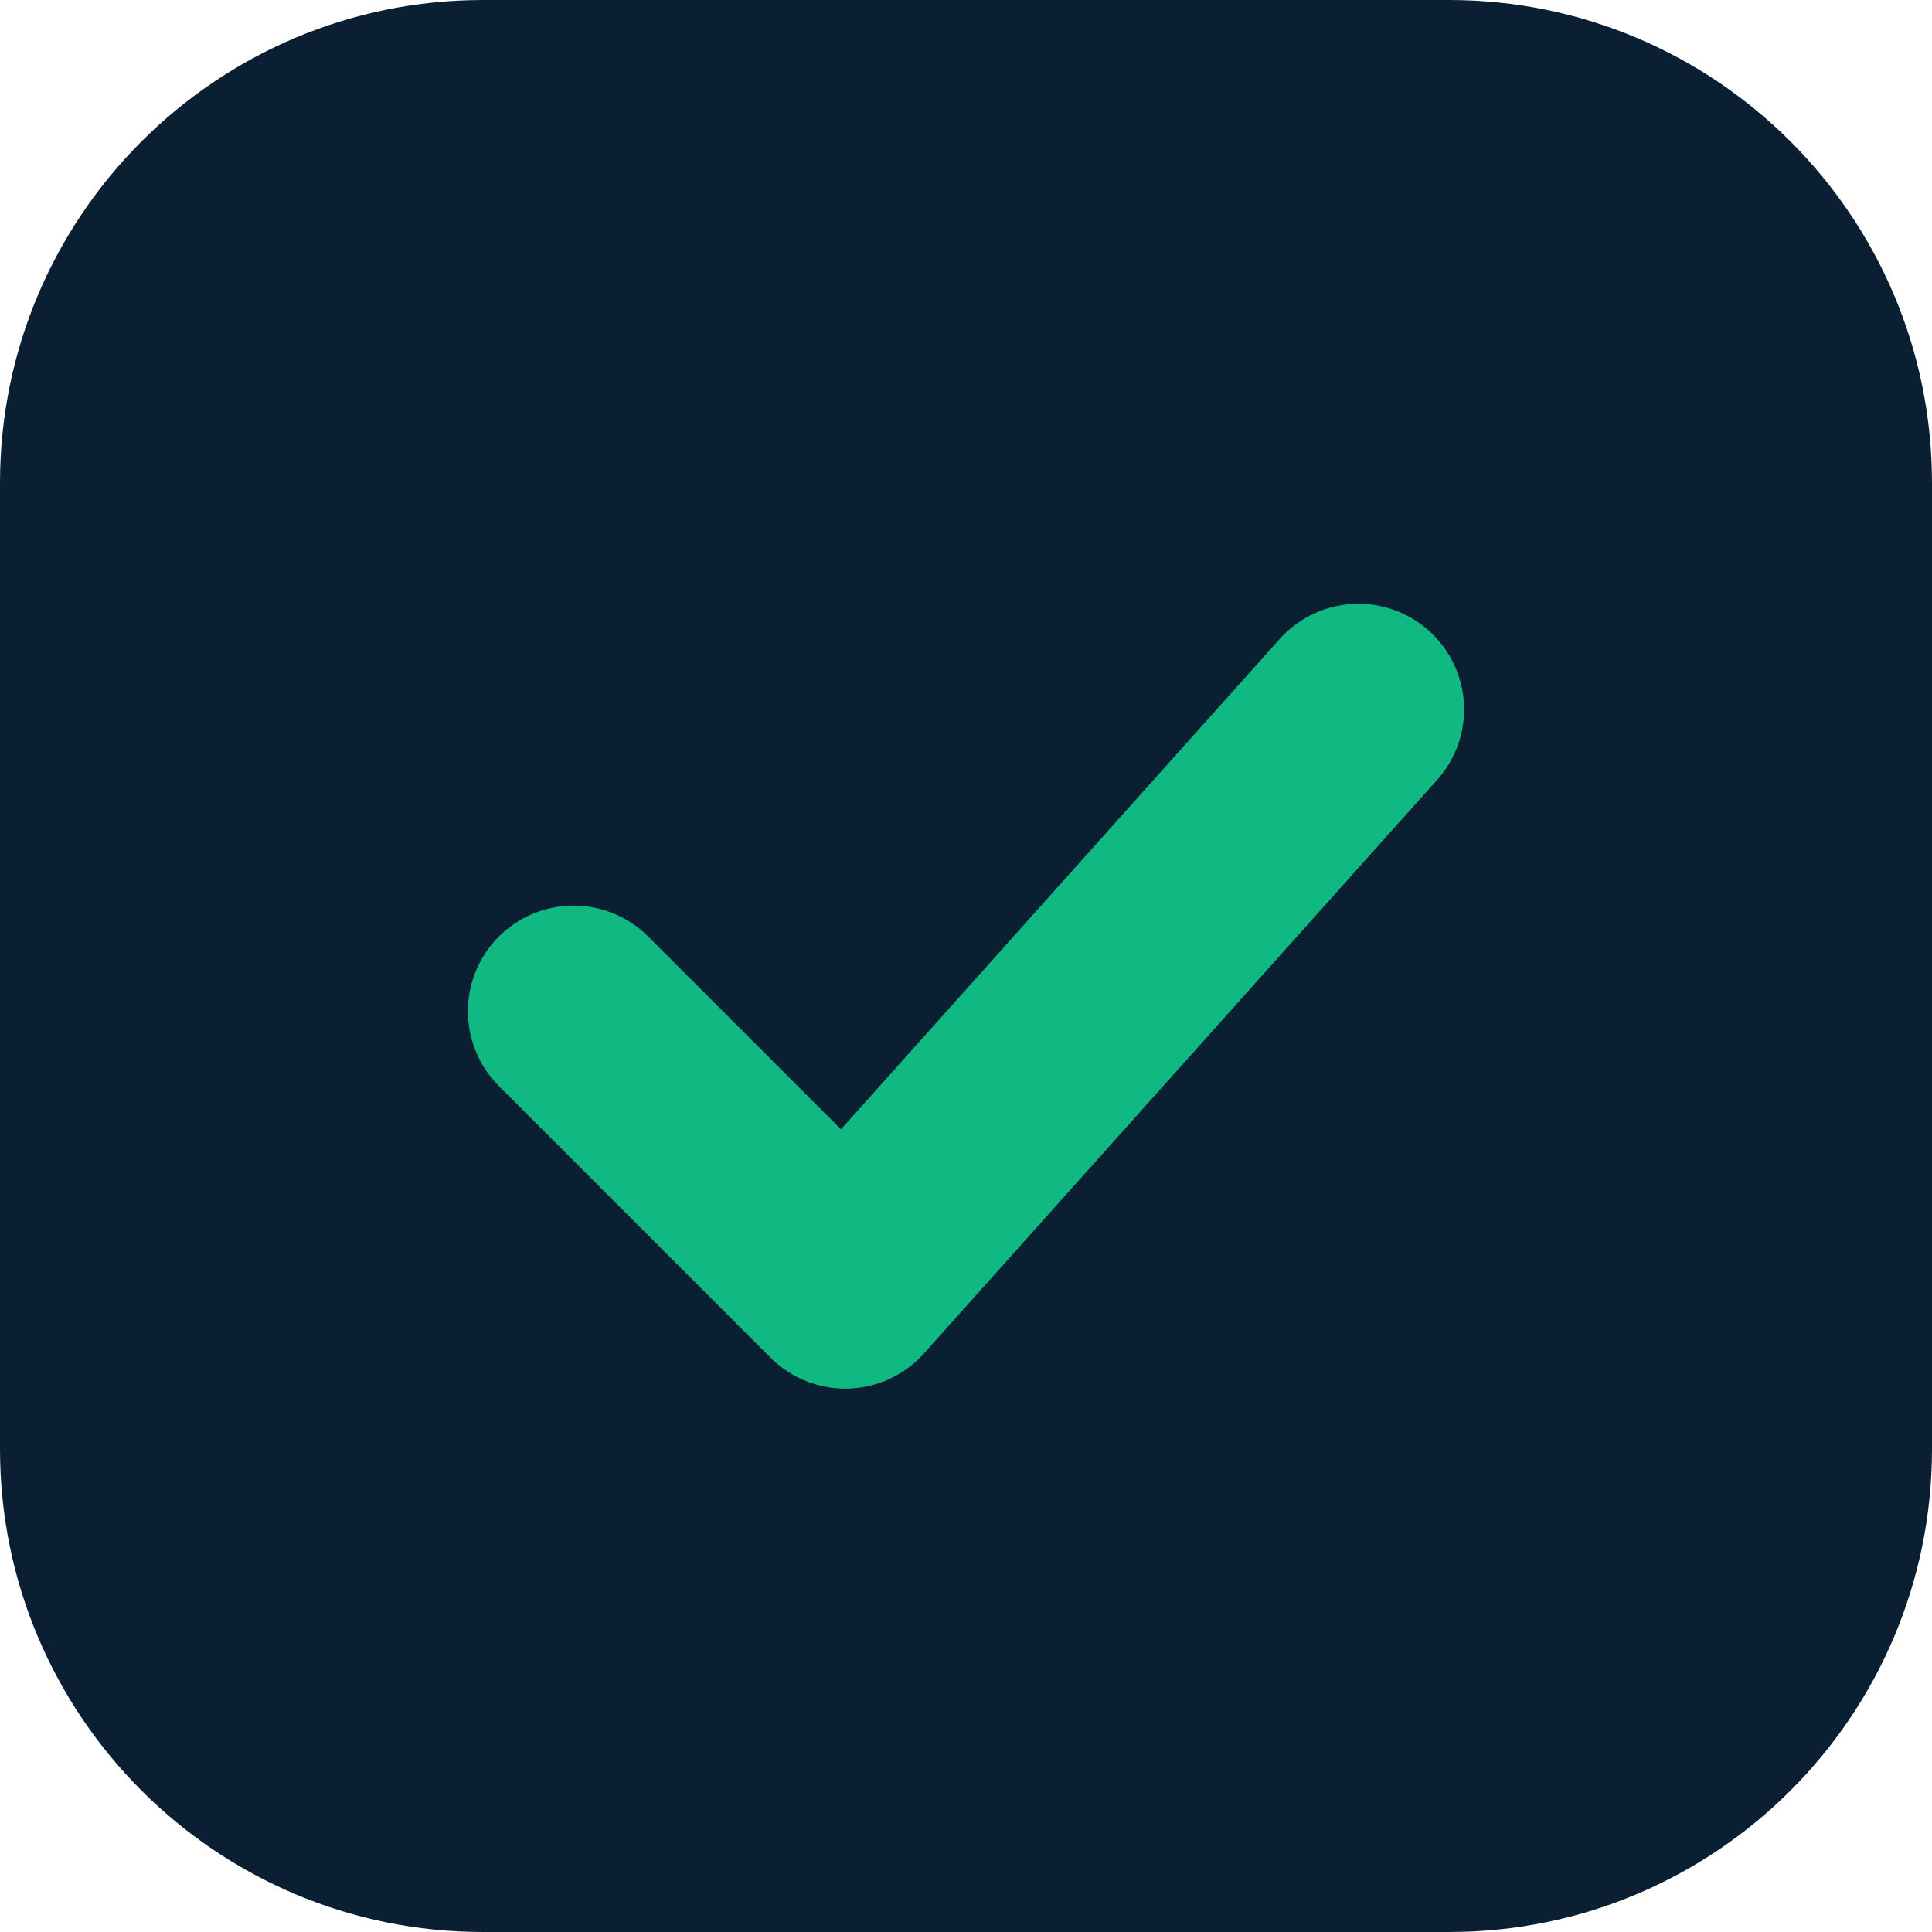
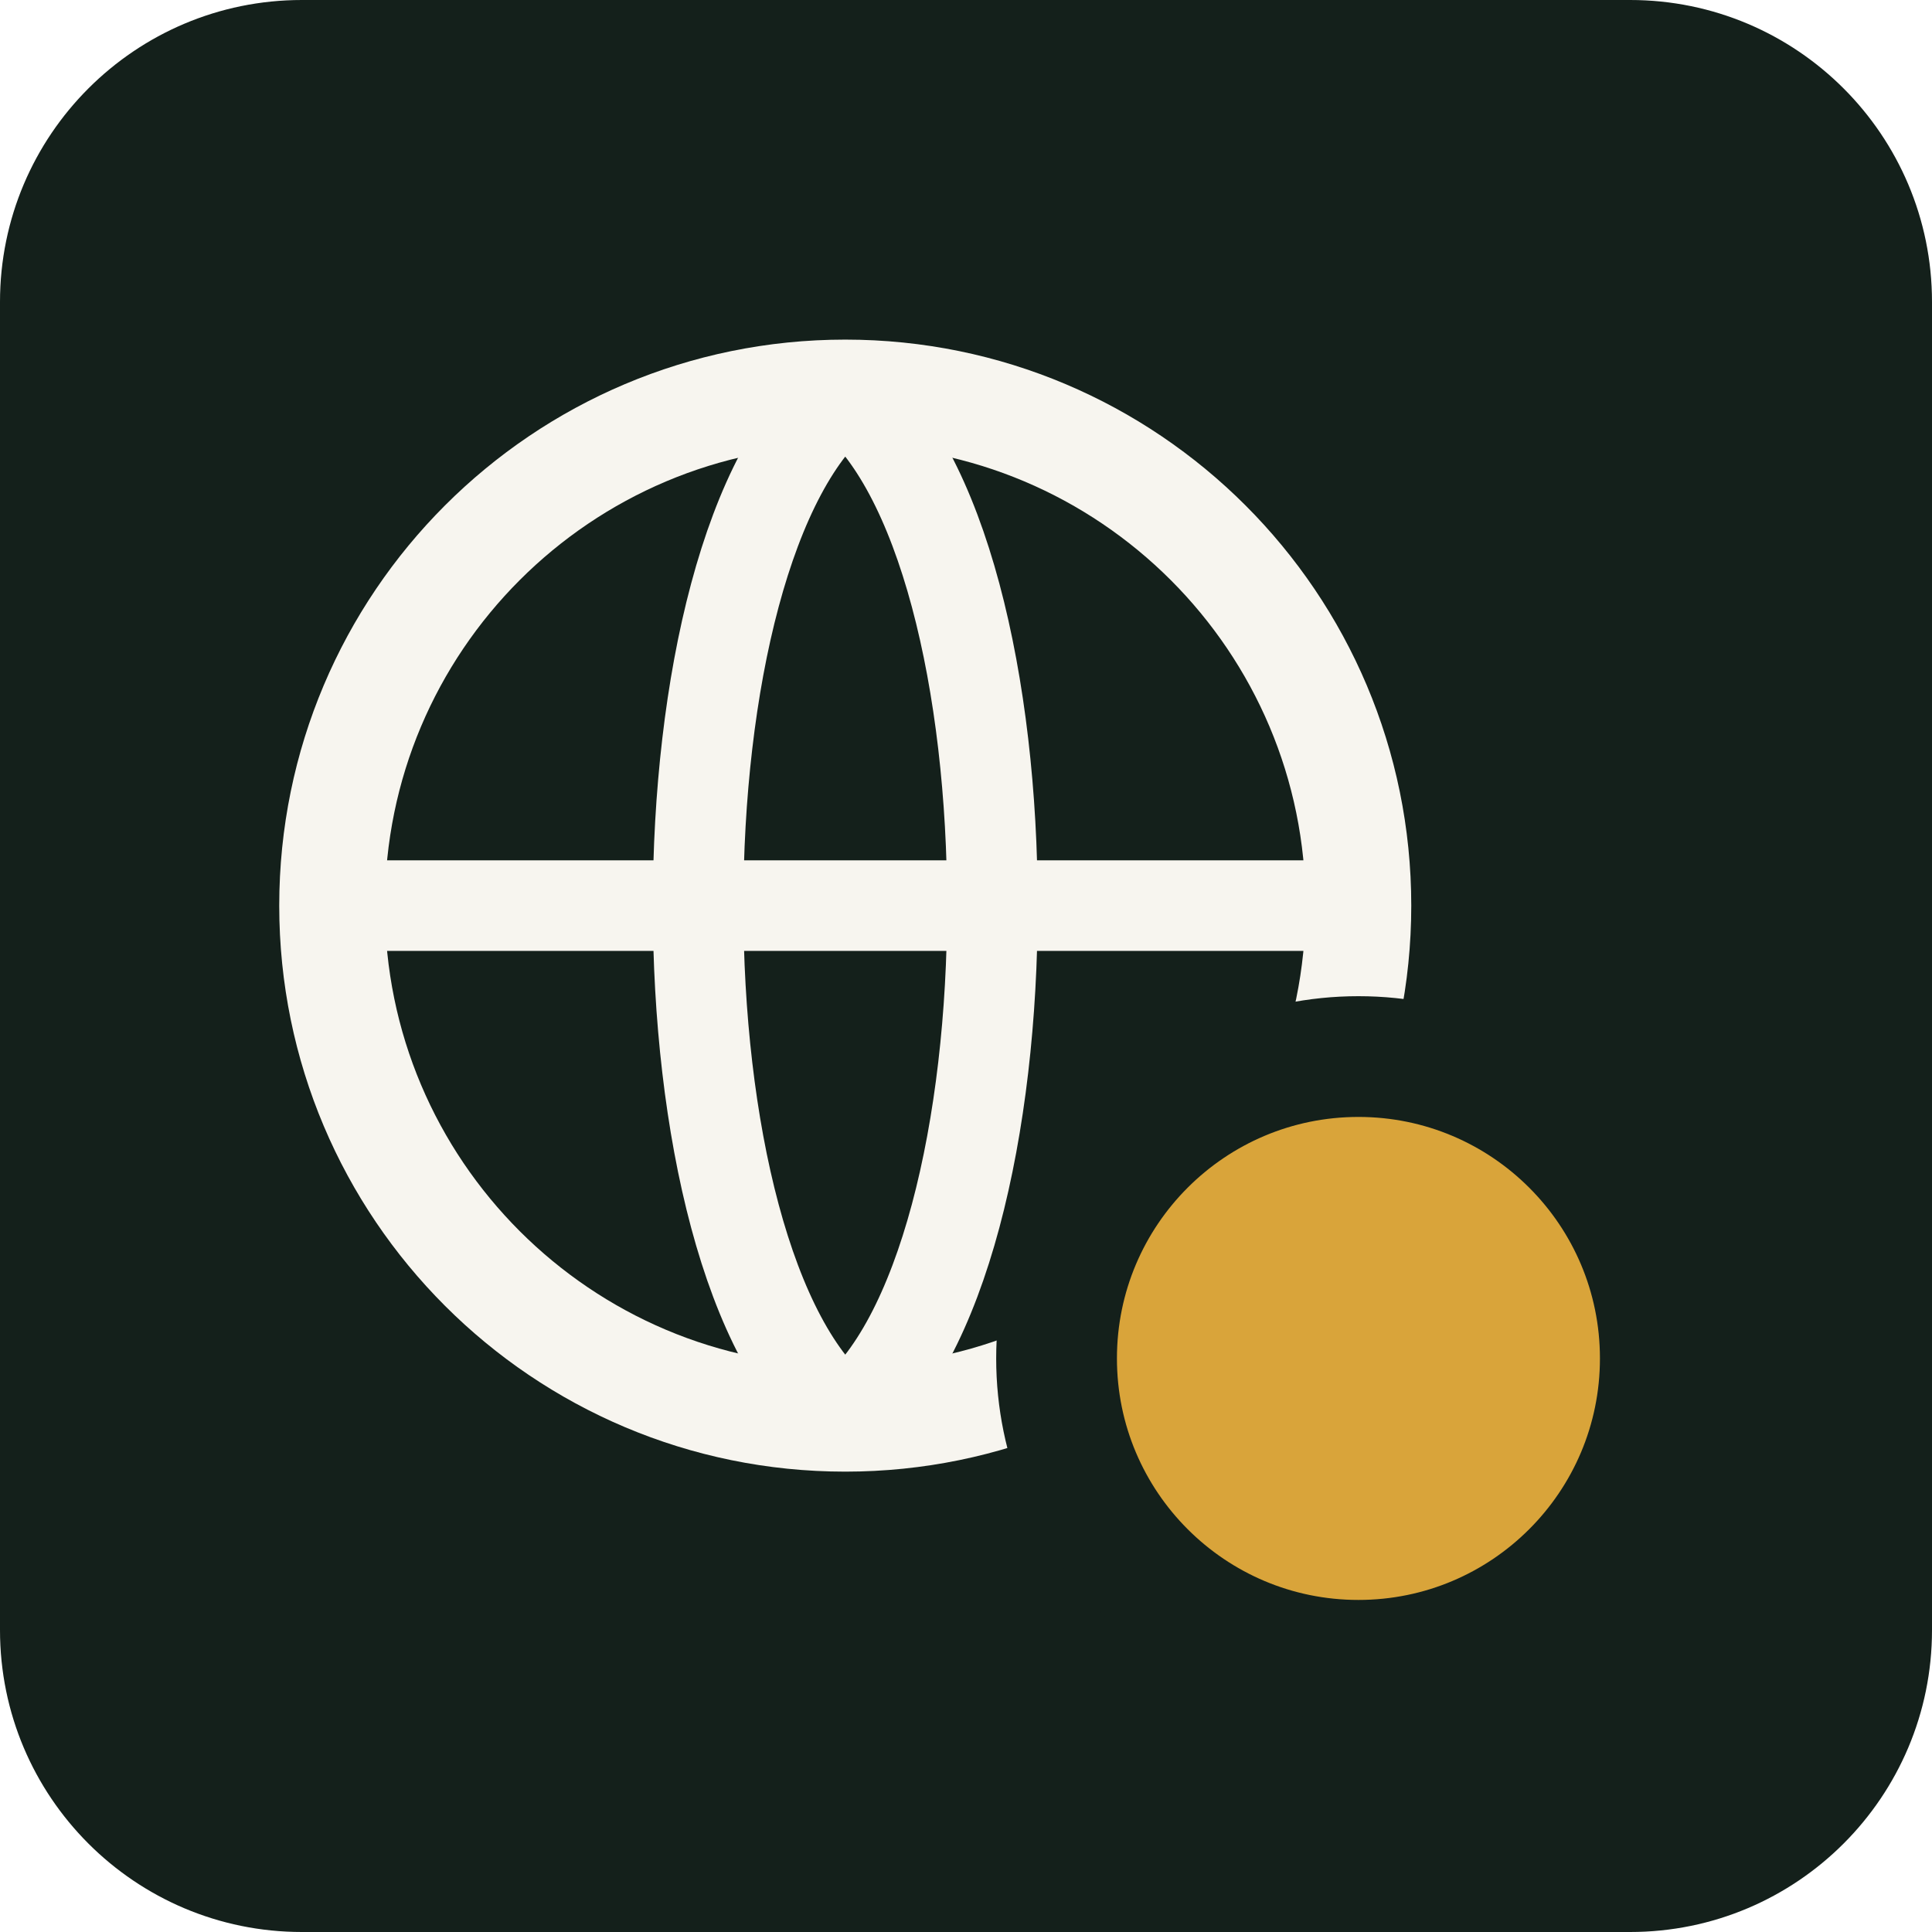
<svg xmlns="http://www.w3.org/2000/svg" viewBox="0 0 64 64">
-   <rect width="64" height="64" rx="16" fill="#0b1f33" />
-   <path d="M19 33.5l9 9 17-19" fill="none" stroke="#10b981" stroke-width="7" stroke-linecap="round" stroke-linejoin="round" />
+   <rect width="64" height="64" rx="10" fill="#14201b" />
+   <circle cx="28" cy="30" r="17" fill="none" stroke="#f7f5ef" stroke-width="3.5" />
+   <path d="M28 13c-6.5 5-6.5 29 0 34M28 13c6.5 5 6.5 29 0 34M11 30h34" fill="none" stroke="#f7f5ef" stroke-width="3" />
+   <circle cx="45" cy="45" r="10" fill="#d9a43a" stroke="#14201b" stroke-width="4" />
</svg>
